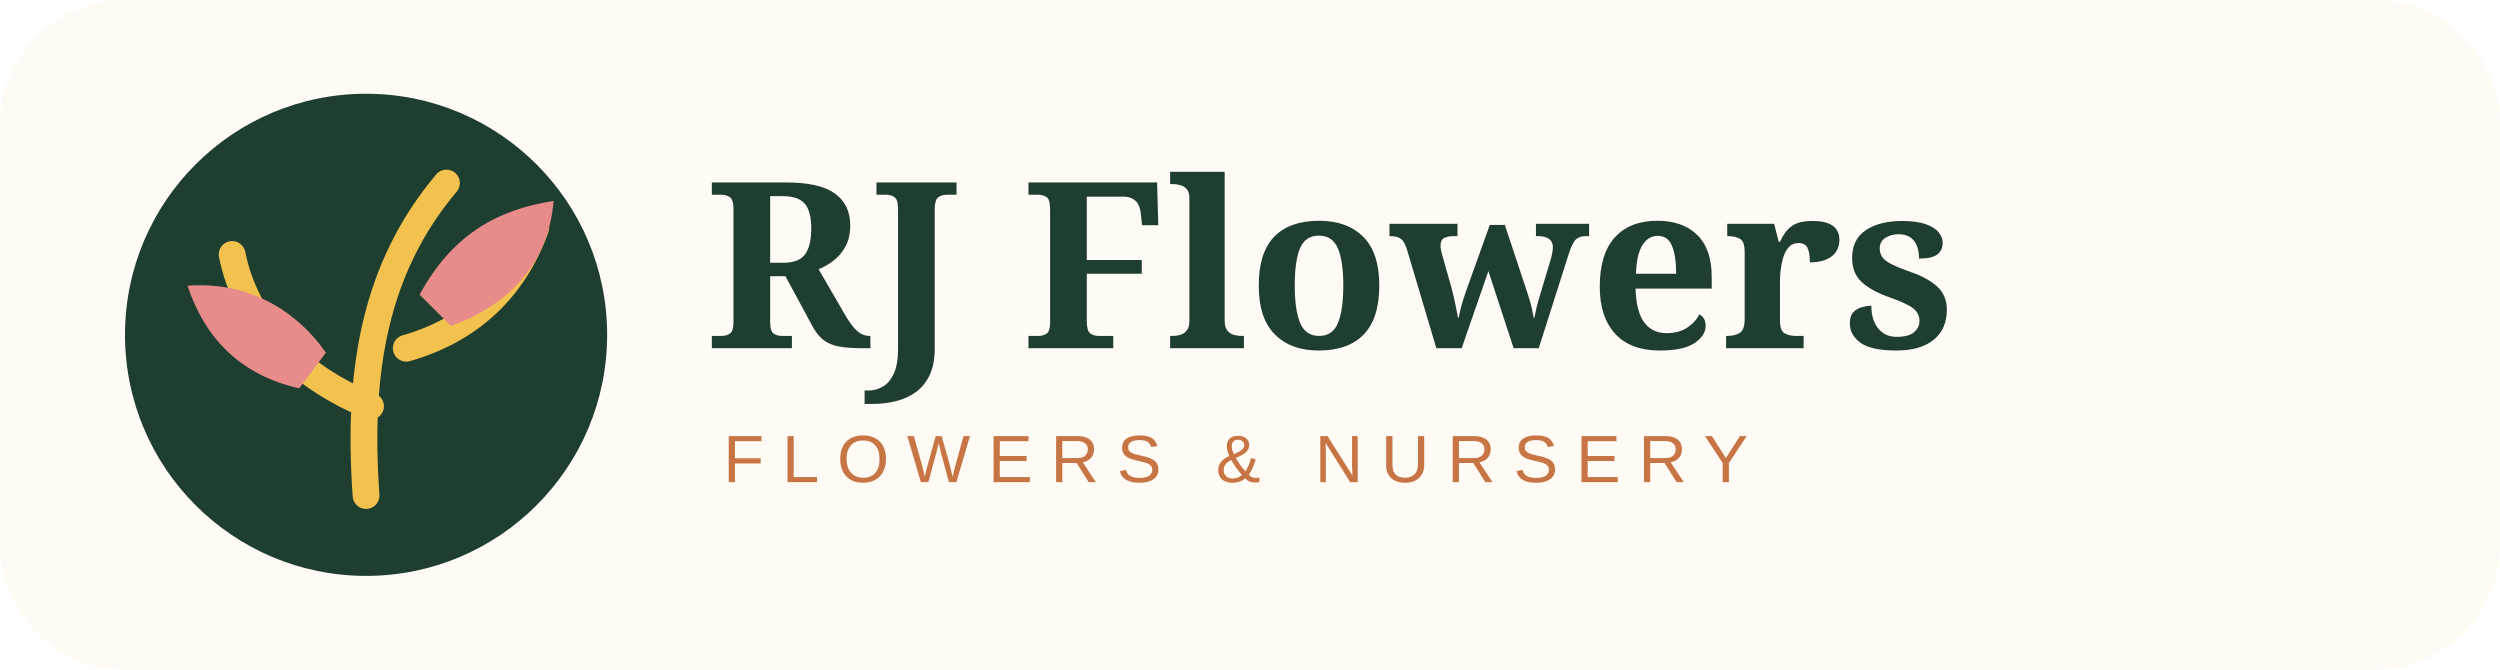
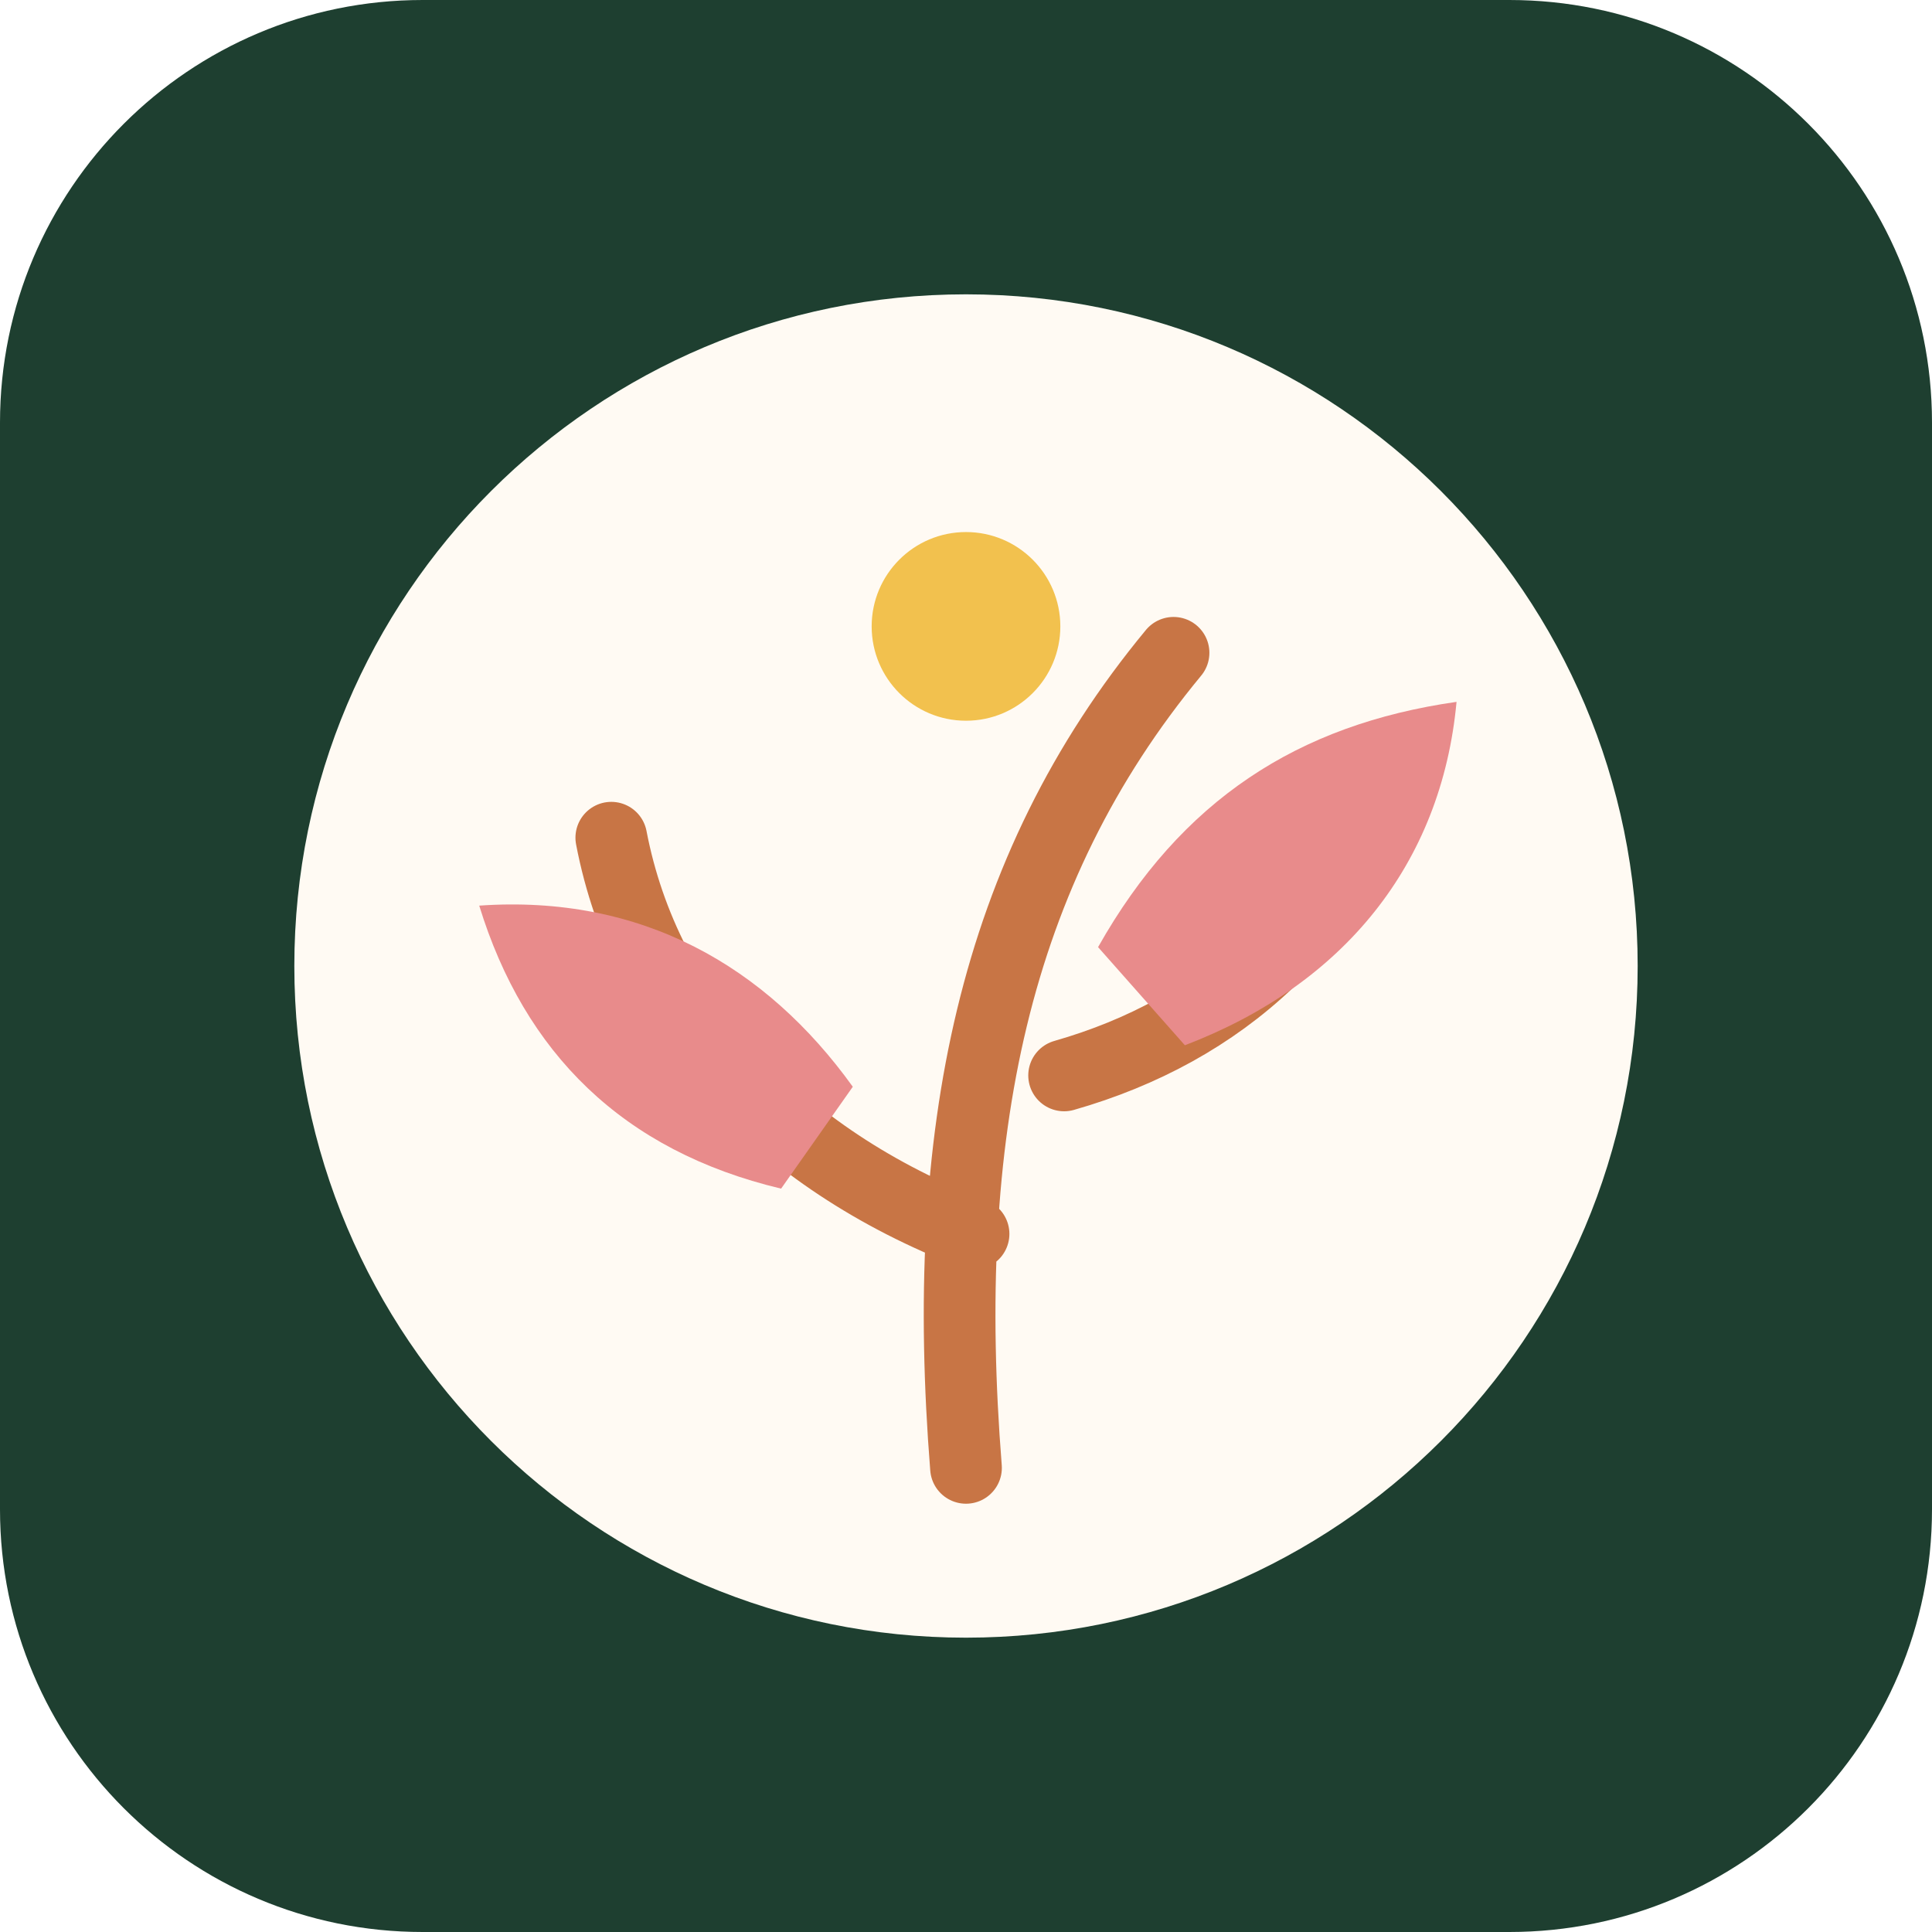
- <svg xmlns="http://www.w3.org/2000/svg" viewBox="0 0 560 150" role="img" aria-labelledby="title desc">
-   <rect width="560" height="150" rx="28" fill="#fffaf3" />
-   <circle cx="82" cy="75" r="54" fill="#1e3f30" />
-   <path d="M82 111c-2-28 2-51 18-70M83 91c-17-7-28-19-31-34M91 78c14-4 24-13 29-27" fill="none" stroke="#f2c14e" stroke-width="6" stroke-linecap="round" />
-   <path d="M67 87c-13-3-21-11-25-23 13-1 24 5 31 15M94 66c7-13 17-19 30-21-1 13-9 23-23 28" fill="#e88b8b" />
-   <text x="158" y="78" fill="#1e3f30" font-family="Georgia, serif" font-size="52" font-weight="700">RJ Flowers</text>
-   <text x="162" y="108" fill="#c87545" font-family="Arial, sans-serif" font-size="15" letter-spacing="4">FLOWERS &amp; NURSERY</text>
+ <svg xmlns="http://www.w3.org/2000/svg" viewBox="0 0 512 512" role="img" aria-labelledby="title">
+   <rect width="512" height="512" rx="112" fill="#1e3f30" />
+   <circle cx="256" cy="256" r="178" fill="#fffaf3" />
+   <path d="M256 389c-7-88 7-158 55-216M258 327c-52-20-87-58-96-105M282 285c42-12 73-40 87-84" fill="none" stroke="#c87545" stroke-width="19" stroke-linecap="round" />
+   <path d="M207 315c-42-10-68-36-80-75 43-3 76 16 99 48M291 251c22-39 53-59 95-65-4 43-30 75-72 91" fill="#e88b8b" />
+   <circle cx="256" cy="166" r="25" fill="#f2c14e" />
</svg>
